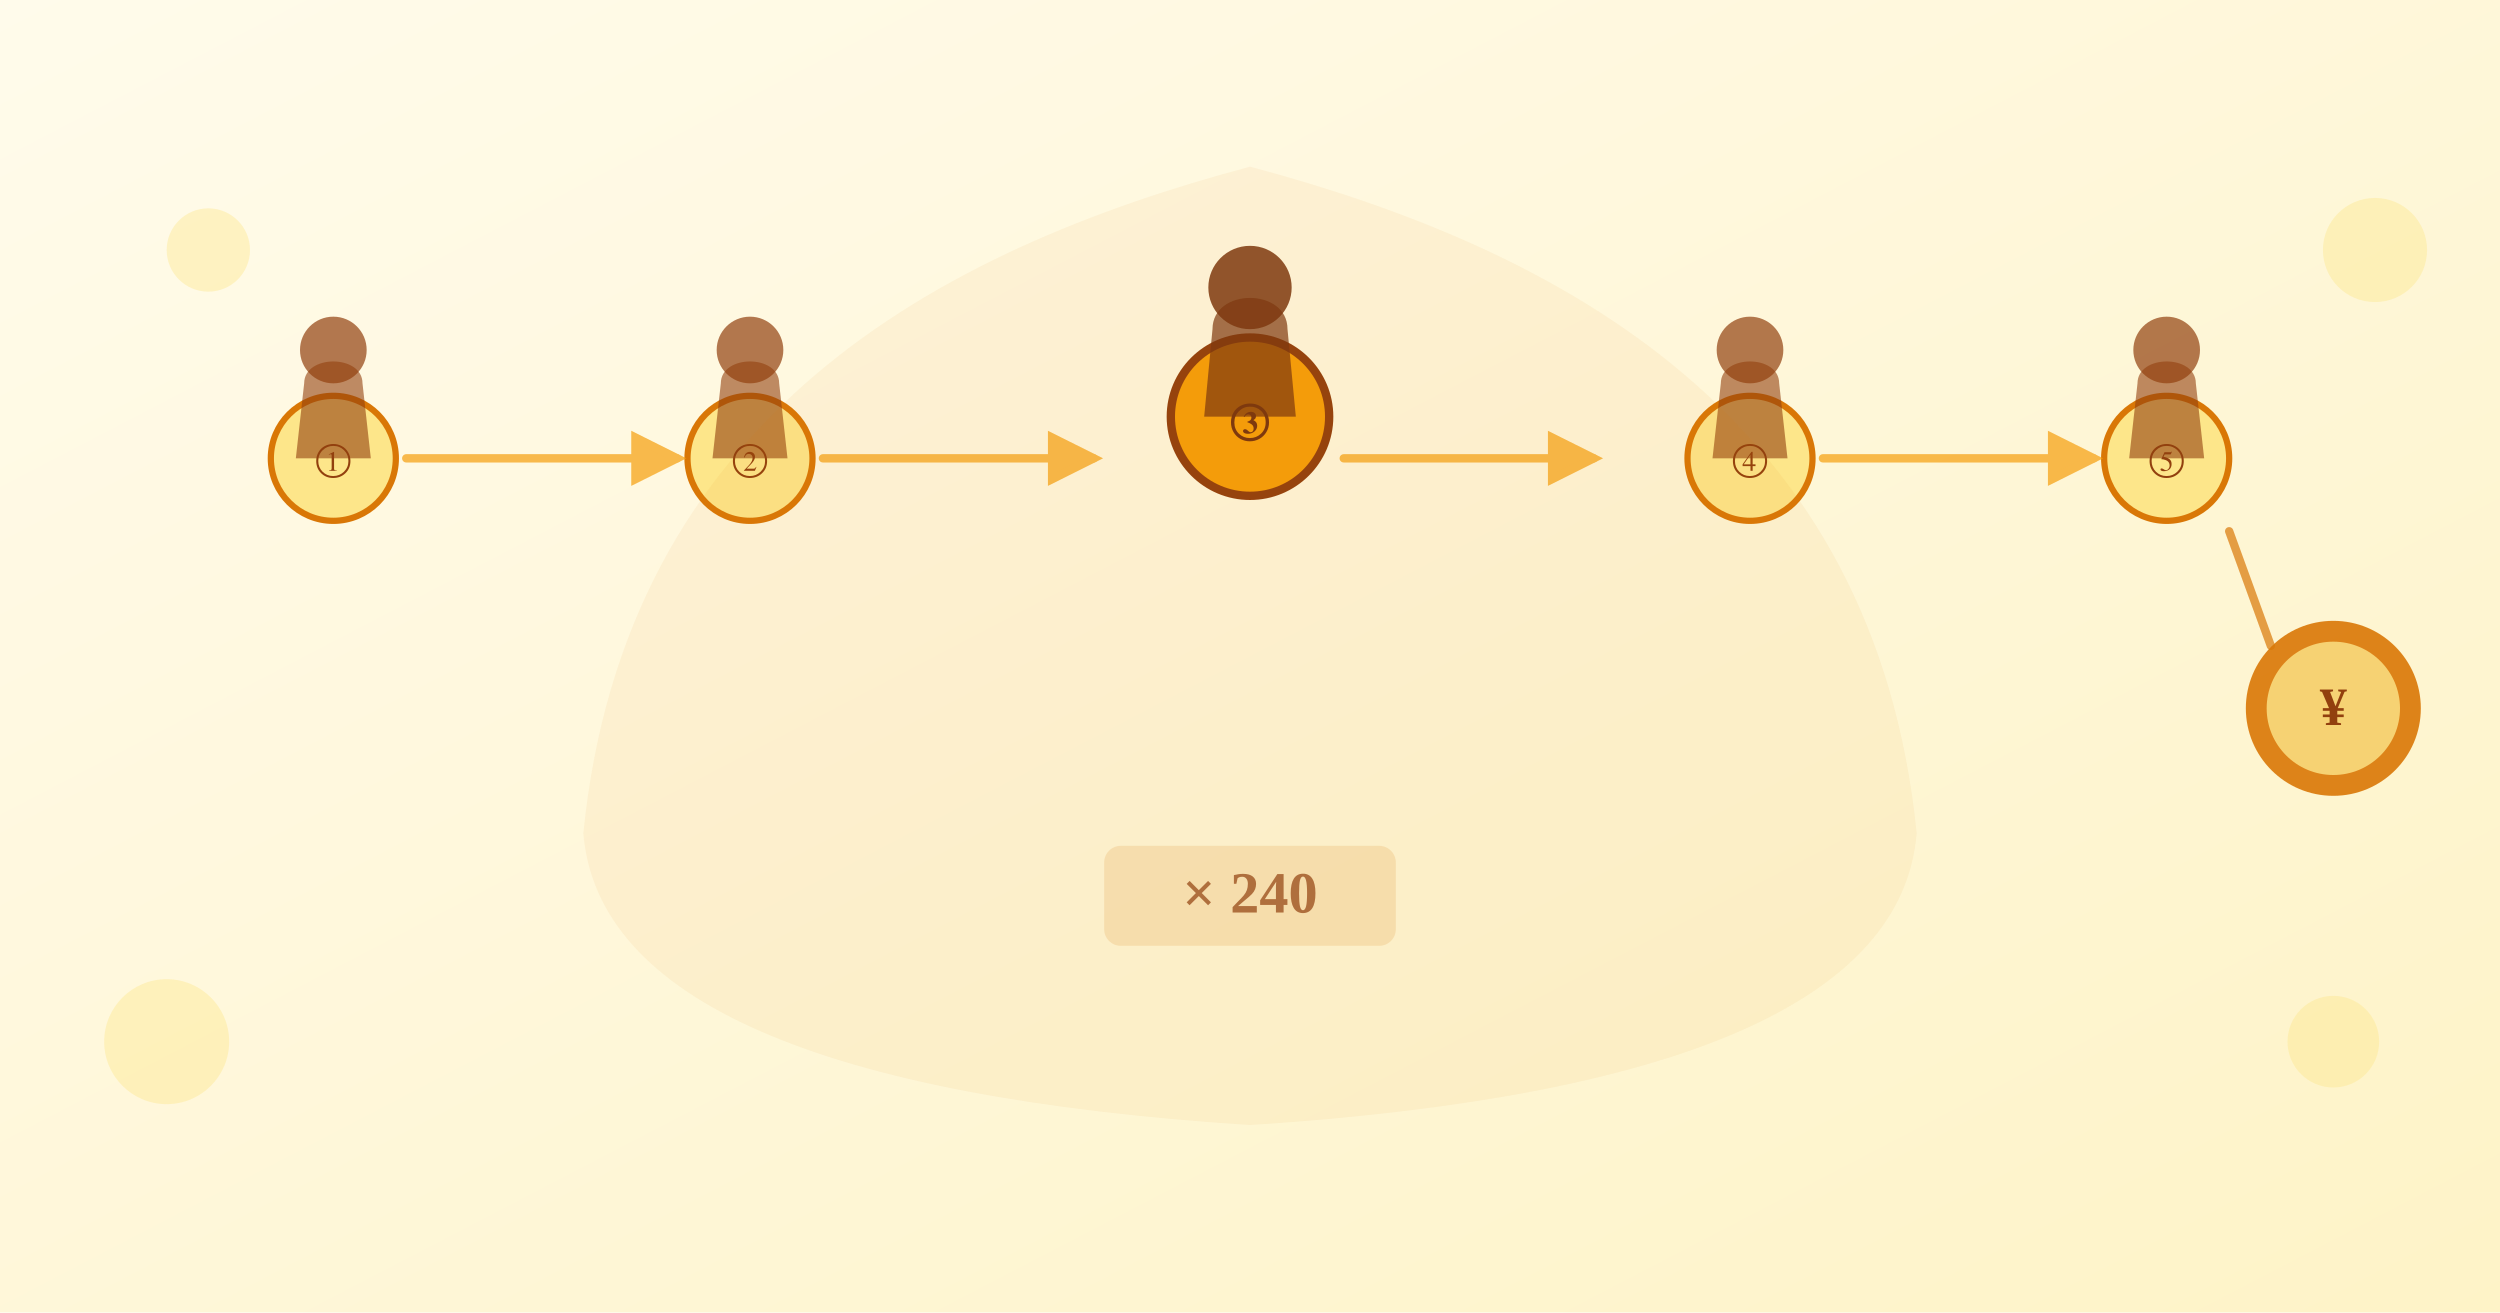
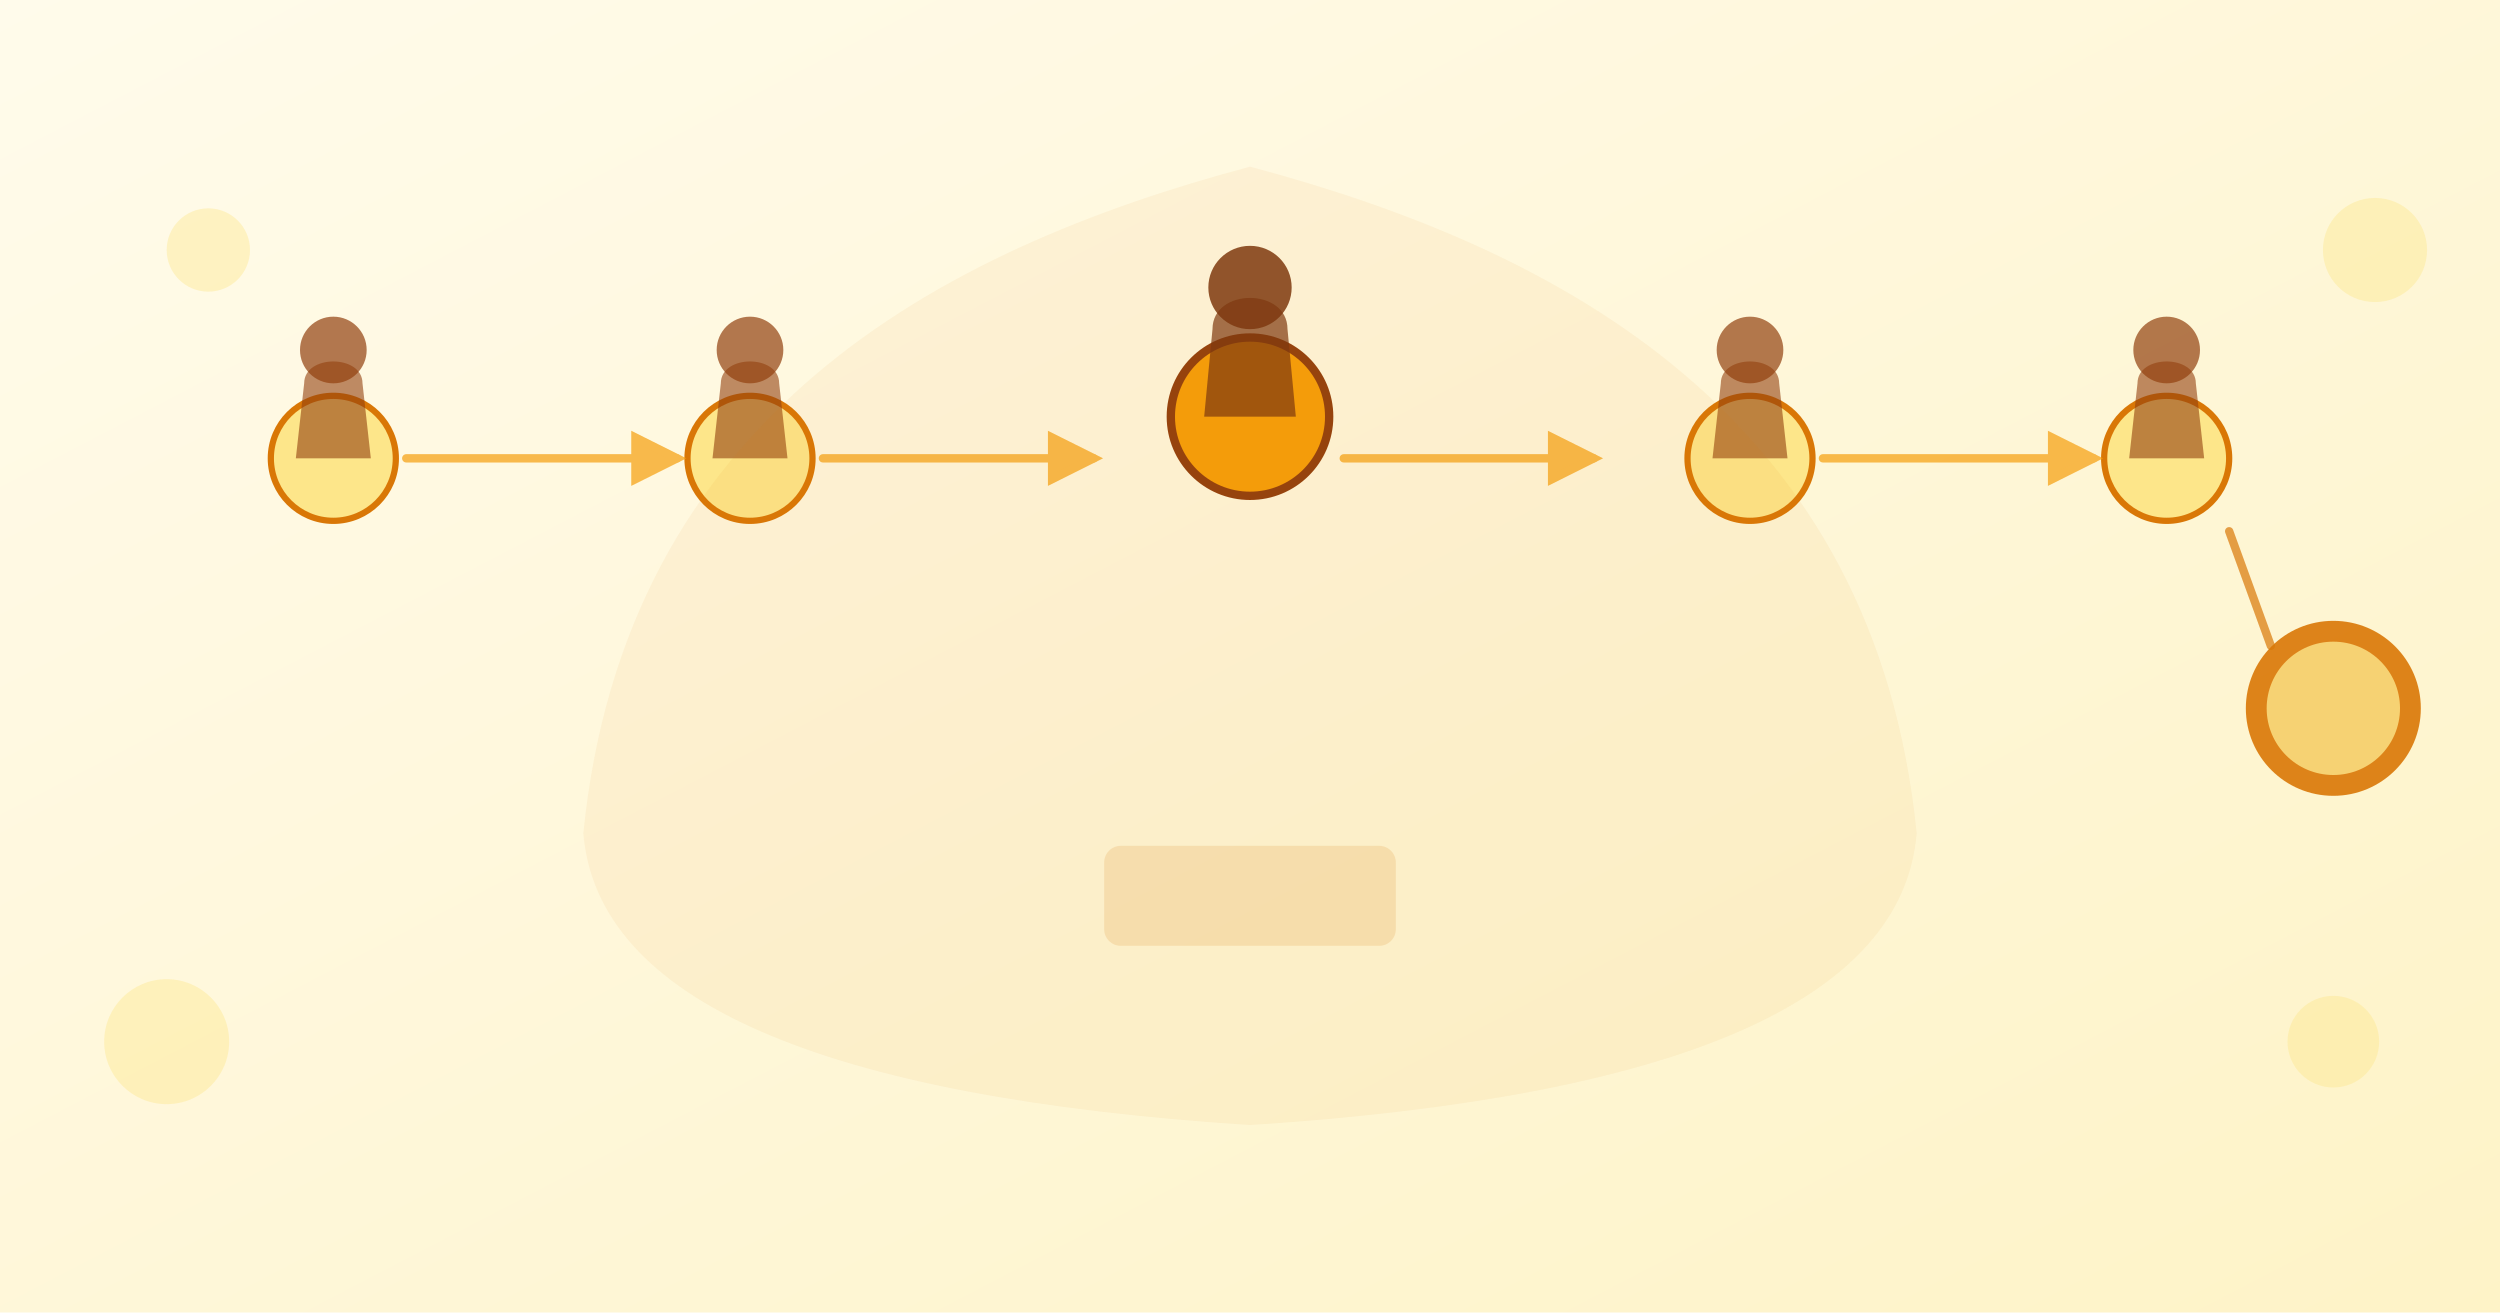
<svg xmlns="http://www.w3.org/2000/svg" width="1200" height="630" viewBox="0 0 1200 630">
  <defs>
    <linearGradient id="bgGrad" x1="0" y1="0" x2="1" y2="1">
      <stop offset="0%" stop-color="#fffbeb" />
      <stop offset="100%" stop-color="#fef3c7" />
    </linearGradient>
    <linearGradient id="handGrad" x1="0" y1="0" x2="0" y2="1">
      <stop offset="0%" stop-color="#d97706" />
      <stop offset="100%" stop-color="#92400e" />
    </linearGradient>
  </defs>
  <rect width="1200" height="630" fill="url(#bgGrad)" />
  <g transform="translate(160,220)">
    <circle cx="0" cy="0" r="30" fill="#fde68a" stroke="#d97706" stroke-width="3" />
    <circle cx="0" cy="-52" r="16" fill="#92400e" opacity="0.7" />
    <path d="M -14 -36 C -14 -50 14 -50 14 -36 L 18 0 L -18 0 Z" fill="#92400e" opacity="0.6" />
-     <text x="0" y="6" text-anchor="middle" font-size="18" fill="#92400e">①</text>
  </g>
  <g transform="translate(360,220)">
    <circle cx="0" cy="0" r="30" fill="#fde68a" stroke="#d97706" stroke-width="3" />
    <circle cx="0" cy="-52" r="16" fill="#92400e" opacity="0.7" />
    <path d="M -14 -36 C -14 -50 14 -50 14 -36 L 18 0 L -18 0 Z" fill="#92400e" opacity="0.6" />
-     <text x="0" y="6" text-anchor="middle" font-size="18" fill="#92400e">②</text>
  </g>
  <g transform="translate(600,200)">
    <circle cx="0" cy="0" r="38" fill="#f59e0b" stroke="#92400e" stroke-width="4" />
    <circle cx="0" cy="-62" r="20" fill="#78350f" opacity="0.85" />
    <path d="M -18 -42 C -18 -62 18 -62 18 -42 L 22 0 L -22 0 Z" fill="#78350f" opacity="0.7" />
-     <text x="0" y="8" text-anchor="middle" font-size="20" fill="#78350f" font-weight="bold">③</text>
  </g>
  <g transform="translate(840,220)">
    <circle cx="0" cy="0" r="30" fill="#fde68a" stroke="#d97706" stroke-width="3" />
    <circle cx="0" cy="-52" r="16" fill="#92400e" opacity="0.7" />
    <path d="M -14 -36 C -14 -50 14 -50 14 -36 L 18 0 L -18 0 Z" fill="#92400e" opacity="0.6" />
-     <text x="0" y="6" text-anchor="middle" font-size="18" fill="#92400e">④</text>
  </g>
  <g transform="translate(1040,220)">
    <circle cx="0" cy="0" r="30" fill="#fde68a" stroke="#d97706" stroke-width="3" />
    <circle cx="0" cy="-52" r="16" fill="#92400e" opacity="0.7" />
    <path d="M -14 -36 C -14 -50 14 -50 14 -36 L 18 0 L -18 0 Z" fill="#92400e" opacity="0.6" />
-     <text x="0" y="6" text-anchor="middle" font-size="18" fill="#92400e">⑤</text>
  </g>
  <g stroke="#f59e0b" stroke-width="4" stroke-linecap="round" fill="none" opacity="0.7">
    <line x1="195" y1="220" x2="325" y2="220" />
    <polygon points="325,220 305,210 305,230" fill="#f59e0b" />
    <line x1="395" y1="220" x2="525" y2="220" />
    <polygon points="525,220 505,210 505,230" fill="#f59e0b" />
    <line x1="645" y1="220" x2="765" y2="220" />
    <polygon points="765,220 745,210 745,230" fill="#f59e0b" />
    <line x1="875" y1="220" x2="1005" y2="220" />
    <polygon points="1005,220 985,210 985,230" fill="#f59e0b" />
  </g>
  <g transform="translate(1120, 340)">
    <circle cx="0" cy="0" r="42" fill="#d97706" opacity="0.9" />
    <circle cx="0" cy="0" r="32" fill="#fde68a" opacity="0.8" />
-     <text x="0" y="8" text-anchor="middle" font-size="26" fill="#92400e" font-weight="bold">¥</text>
  </g>
  <line x1="1070" y1="255" x2="1090" y2="310" stroke="#d97706" stroke-width="4" stroke-linecap="round" opacity="0.7" />
  <g opacity="0.06">
    <path d="M 600 80 C 450 120 300 200 280 400 Q 290 520 600 540 Q 910 520 920 400 C 900 200 750 120 600 80 Z" fill="#d97706" />
  </g>
  <g transform="translate(600,430)">
    <rect x="-70" y="-24" width="140" height="48" rx="8" fill="#d97706" opacity="0.15" />
-     <text x="0" y="8" text-anchor="middle" font-size="28" fill="#92400e" font-weight="bold" opacity="0.7">× 240</text>
  </g>
  <g fill="#fde68a" opacity="0.4">
    <circle cx="80" cy="500" r="30" />
    <circle cx="1140" cy="120" r="25" />
    <circle cx="100" cy="120" r="20" />
    <circle cx="1120" cy="500" r="22" />
  </g>
</svg>
